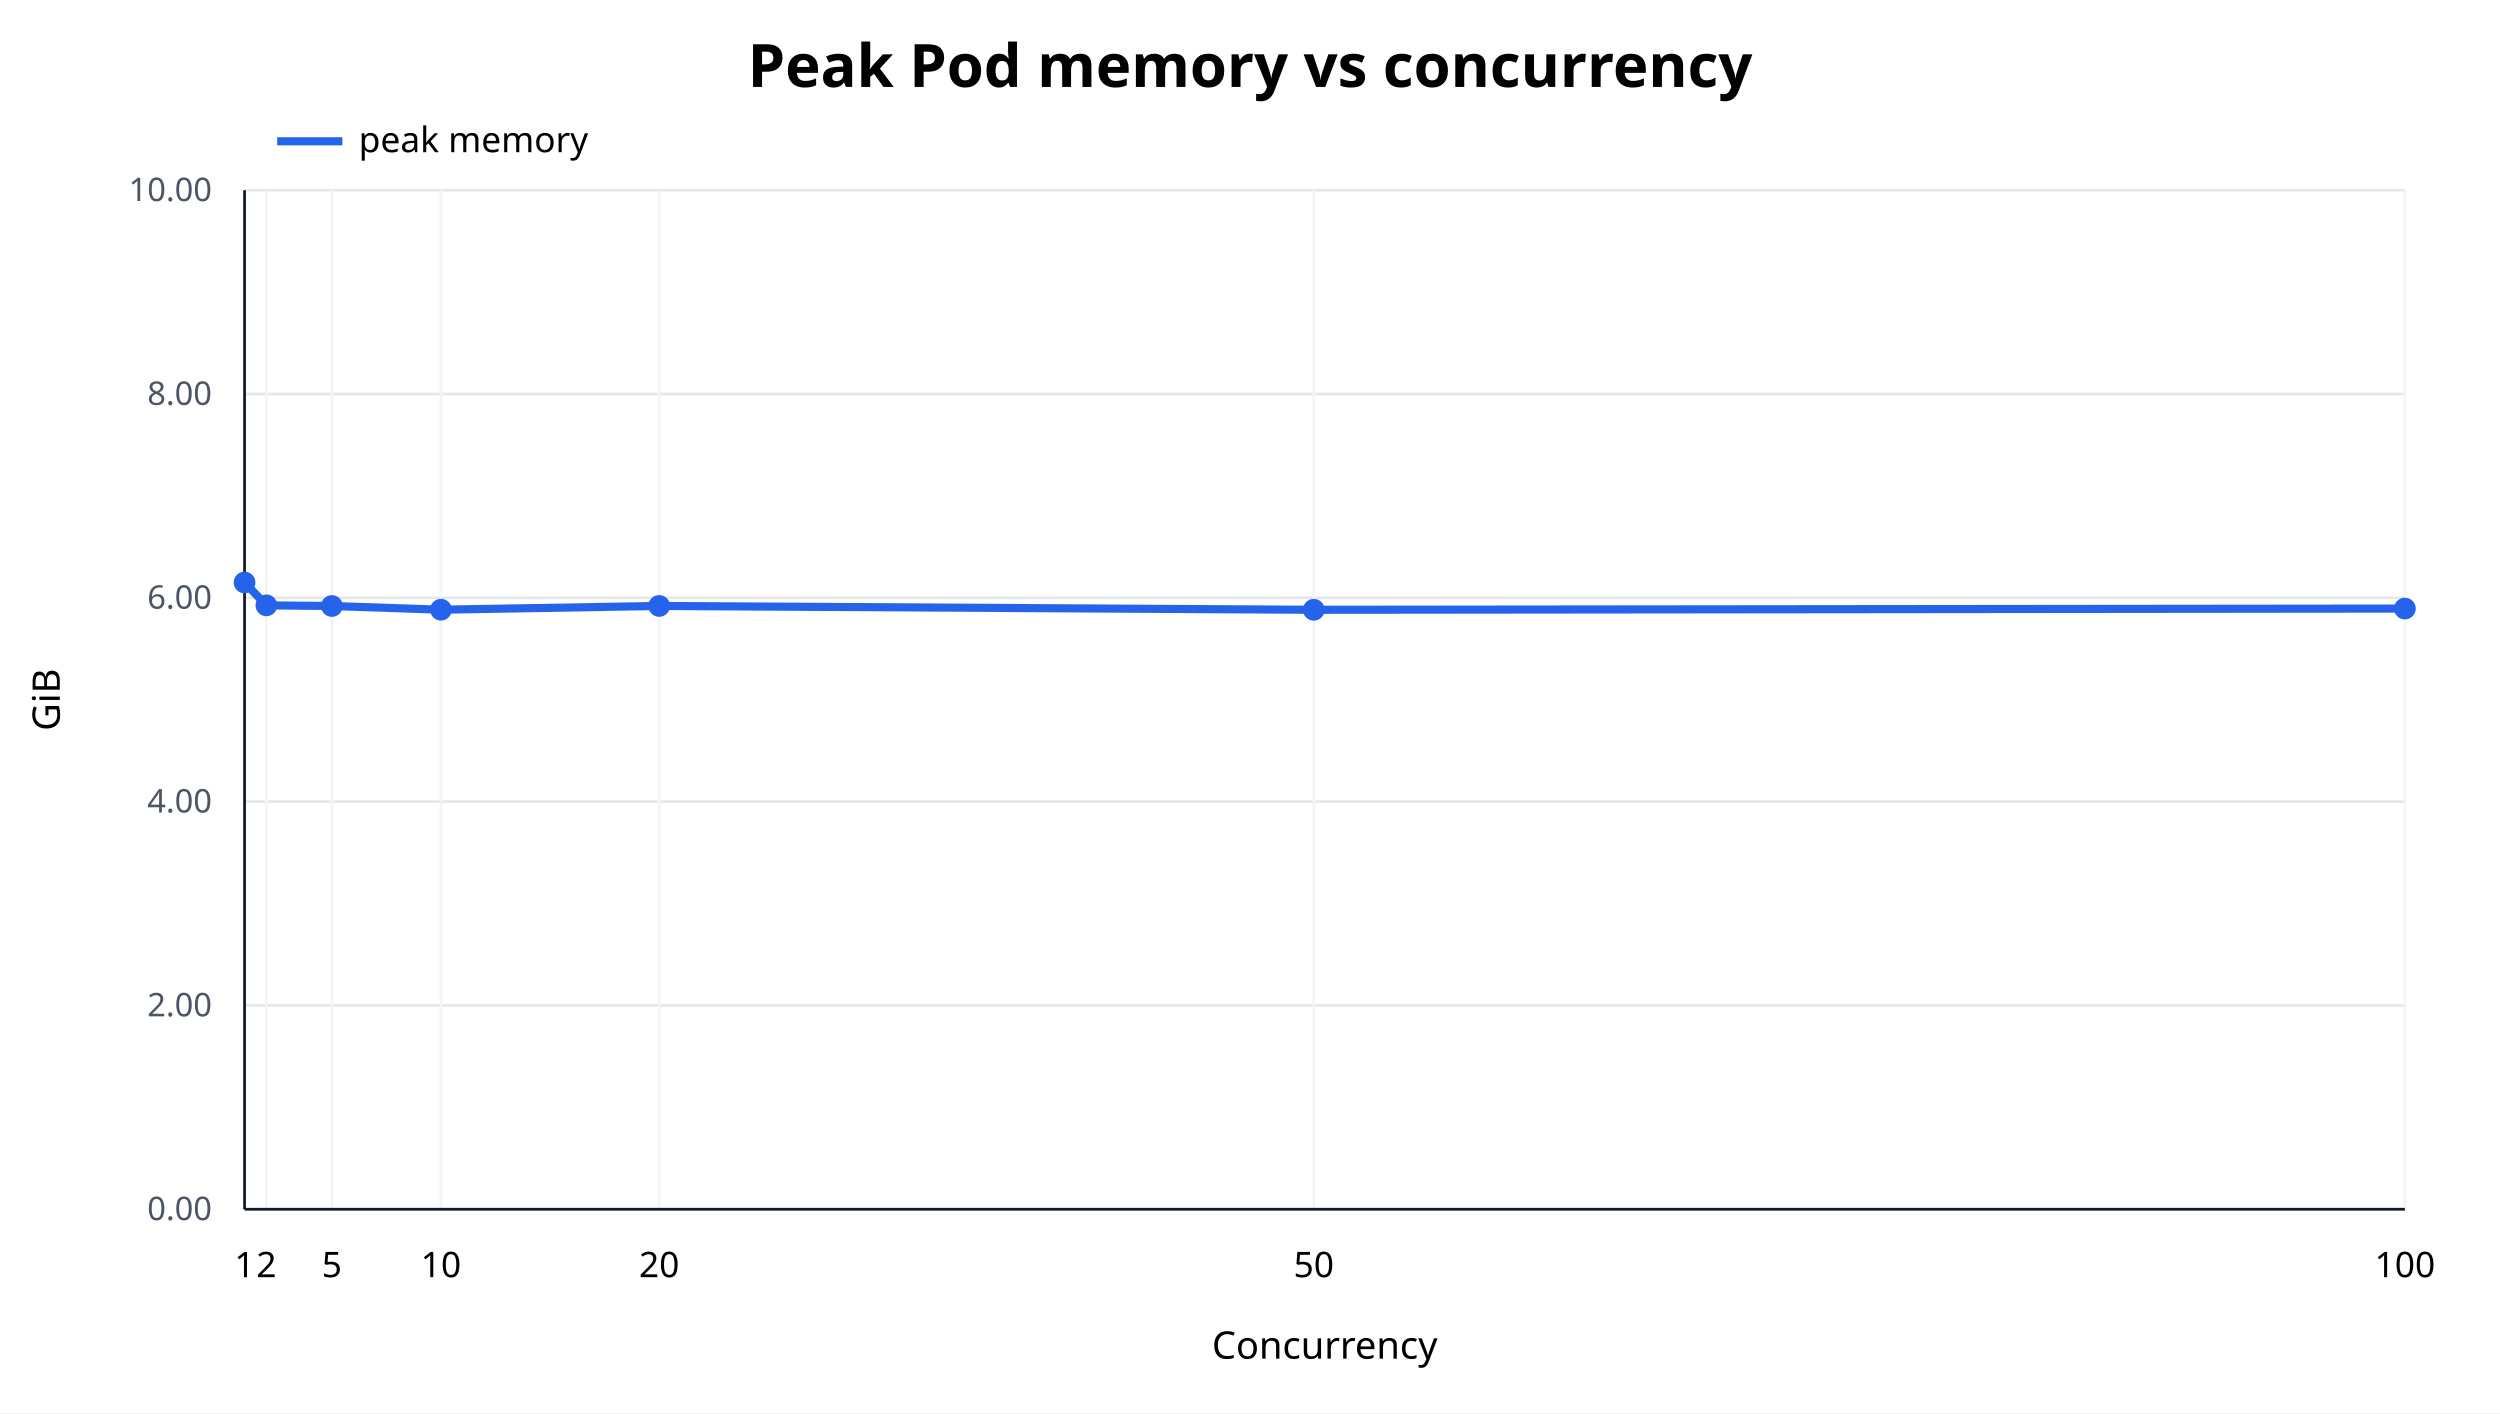
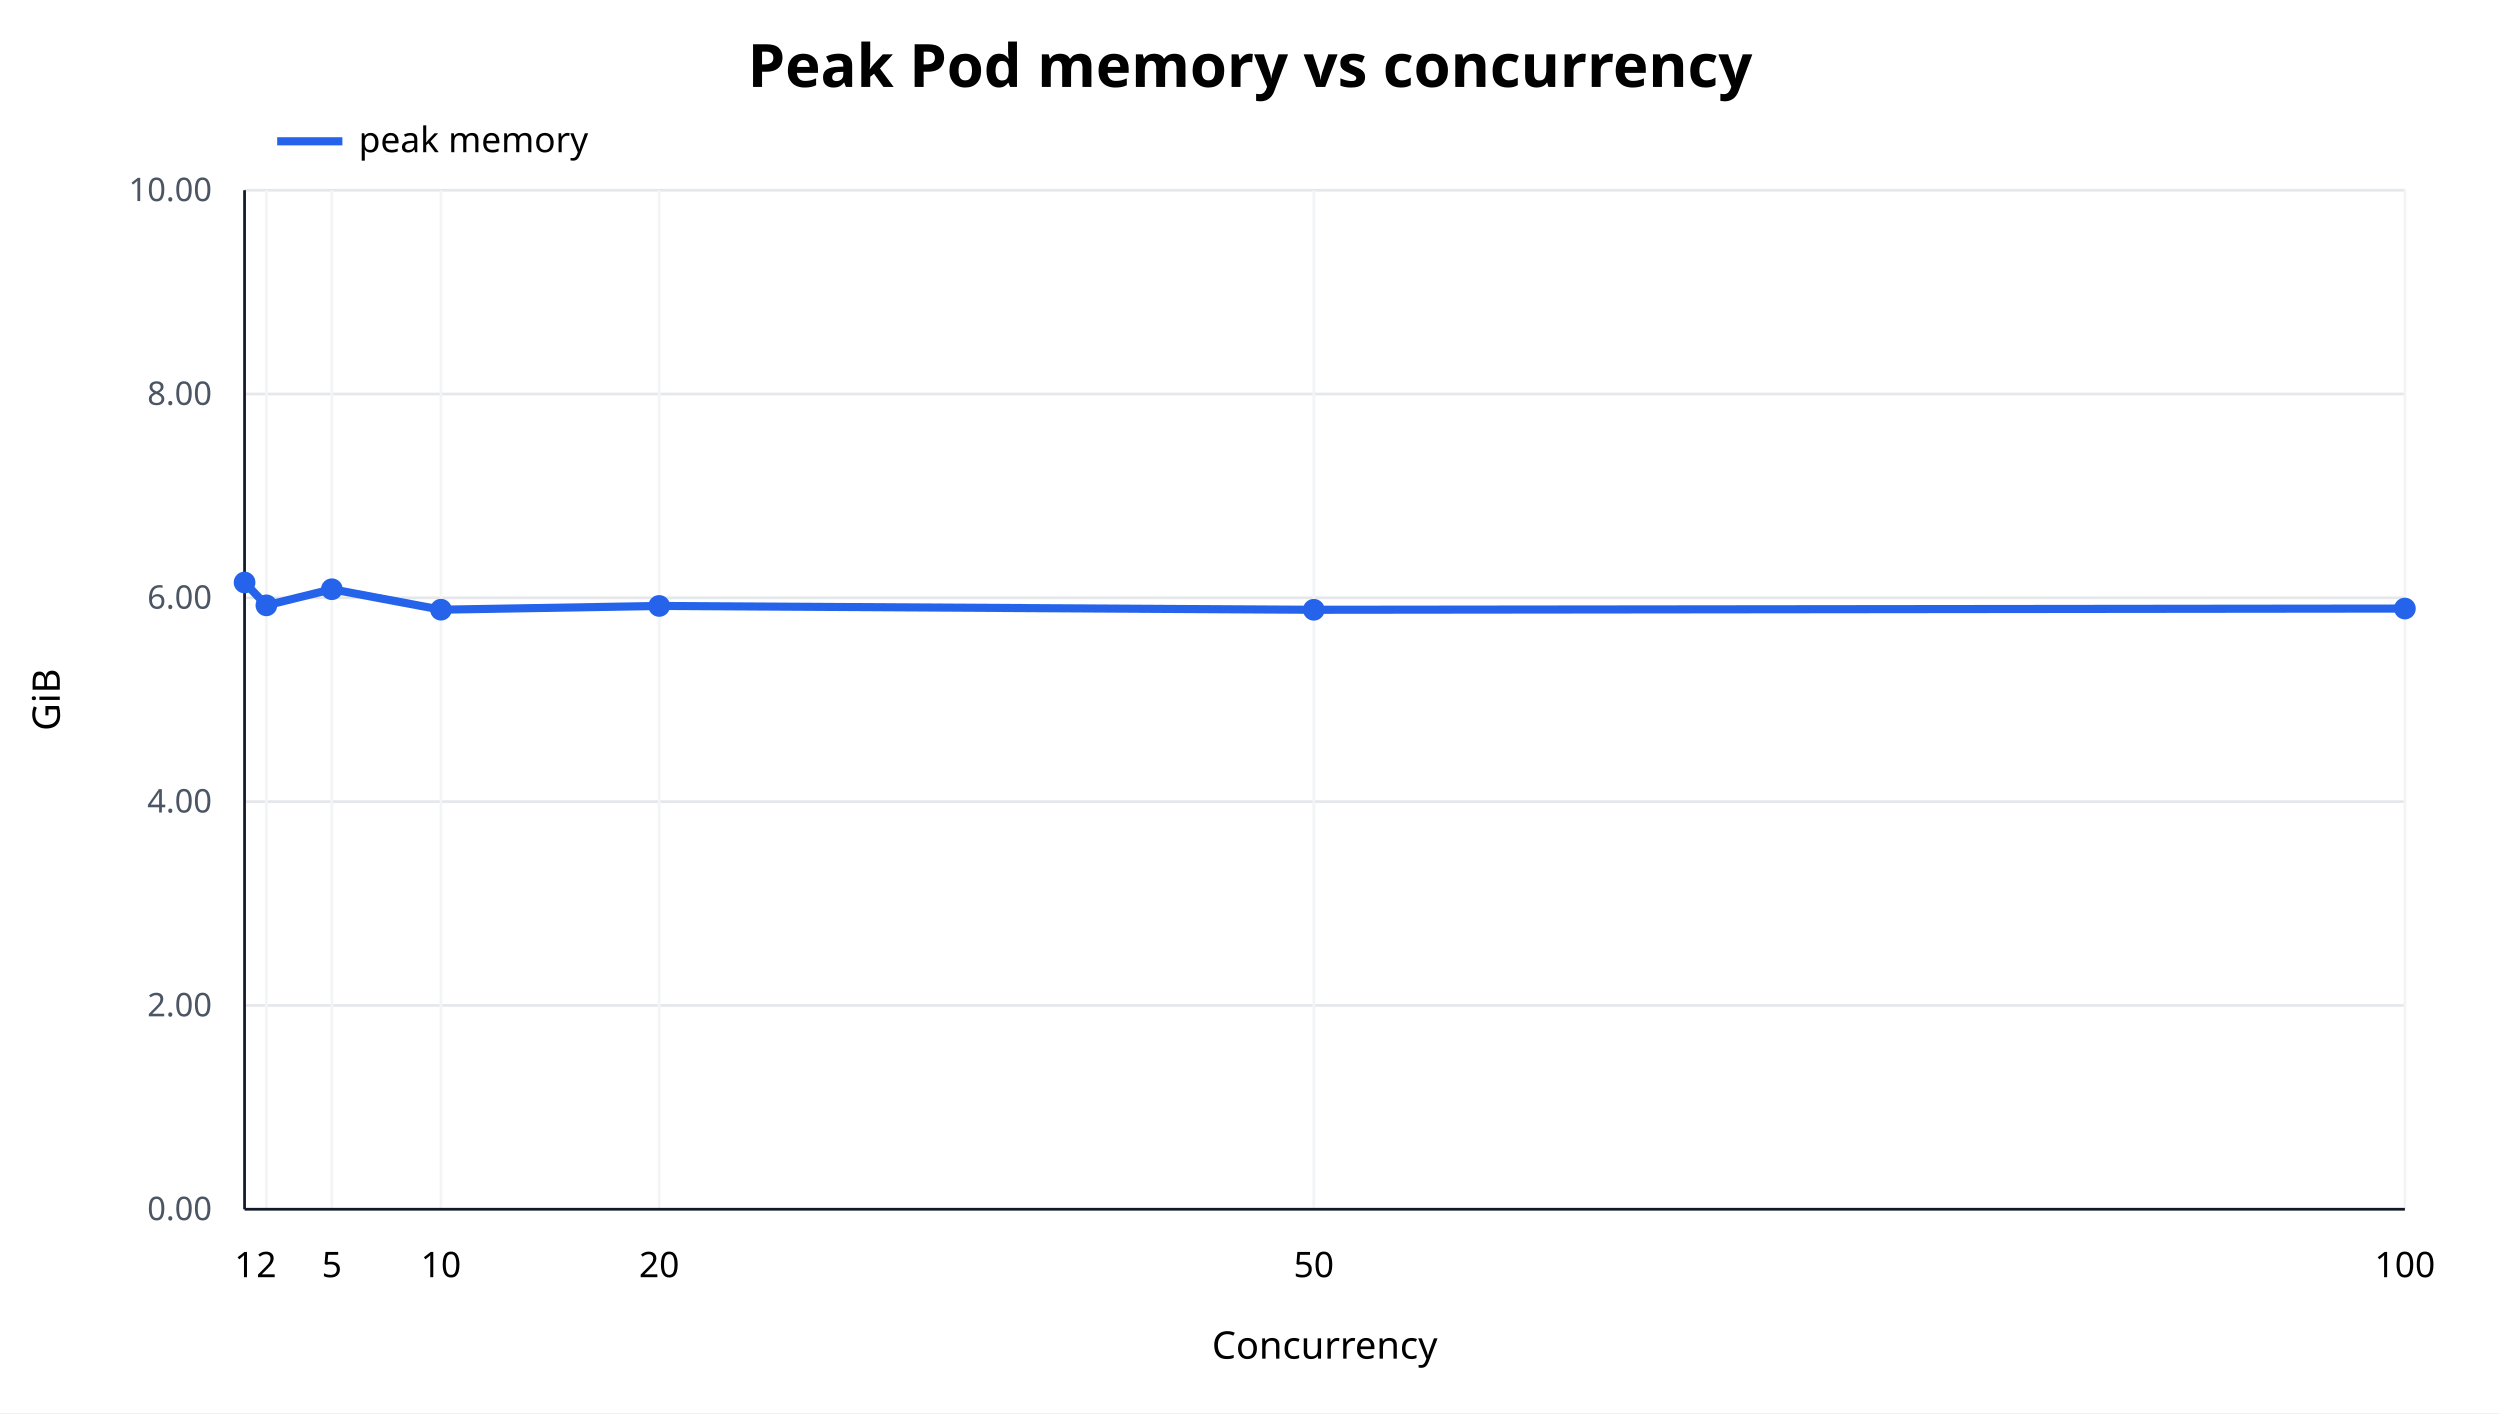
<svg xmlns="http://www.w3.org/2000/svg" width="920" height="520" viewBox="0 0 920 520">
  <rect width="100%" height="100%" fill="white" />
  <text x="460.0" y="32" text-anchor="middle" font-size="22" font-family="sans-serif" font-weight="600">Peak Pod memory vs concurrency</text>
  <line x1="90" y1="445.00" x2="885" y2="445.00" stroke="#e5e7eb" />
  <text x="78" y="449.00" text-anchor="end" font-size="12" font-family="sans-serif" fill="#4b5563">0.00</text>
  <line x1="90" y1="370.00" x2="885" y2="370.00" stroke="#e5e7eb" />
  <text x="78" y="374.00" text-anchor="end" font-size="12" font-family="sans-serif" fill="#4b5563">2.00</text>
  <line x1="90" y1="295.00" x2="885" y2="295.00" stroke="#e5e7eb" />
  <text x="78" y="299.00" text-anchor="end" font-size="12" font-family="sans-serif" fill="#4b5563">4.00</text>
  <line x1="90" y1="220.00" x2="885" y2="220.00" stroke="#e5e7eb" />
  <text x="78" y="224.00" text-anchor="end" font-size="12" font-family="sans-serif" fill="#4b5563">6.00</text>
  <line x1="90" y1="145.00" x2="885" y2="145.00" stroke="#e5e7eb" />
  <text x="78" y="149.00" text-anchor="end" font-size="12" font-family="sans-serif" fill="#4b5563">8.00</text>
  <line x1="90" y1="70.00" x2="885" y2="70.00" stroke="#e5e7eb" />
  <text x="78" y="74.00" text-anchor="end" font-size="12" font-family="sans-serif" fill="#4b5563">10.00</text>
  <line x1="90.00" y1="70" x2="90.00" y2="445" stroke="#f3f4f6" />
  <text x="90.00" y="470" text-anchor="middle" font-size="13" font-family="sans-serif">1</text>
  <line x1="98.03" y1="70" x2="98.03" y2="445" stroke="#f3f4f6" />
  <text x="98.03" y="470" text-anchor="middle" font-size="13" font-family="sans-serif">2</text>
  <line x1="122.12" y1="70" x2="122.12" y2="445" stroke="#f3f4f6" />
  <text x="122.12" y="470" text-anchor="middle" font-size="13" font-family="sans-serif">5</text>
  <line x1="162.27" y1="70" x2="162.27" y2="445" stroke="#f3f4f6" />
  <text x="162.27" y="470" text-anchor="middle" font-size="13" font-family="sans-serif">10</text>
  <line x1="242.58" y1="70" x2="242.58" y2="445" stroke="#f3f4f6" />
  <text x="242.58" y="470" text-anchor="middle" font-size="13" font-family="sans-serif">20</text>
  <line x1="483.48" y1="70" x2="483.48" y2="445" stroke="#f3f4f6" />
  <text x="483.48" y="470" text-anchor="middle" font-size="13" font-family="sans-serif">50</text>
  <line x1="885.00" y1="70" x2="885.00" y2="445" stroke="#f3f4f6" />
  <text x="885.00" y="470" text-anchor="middle" font-size="13" font-family="sans-serif">100</text>
  <line x1="90" y1="70" x2="90" y2="445" stroke="#111827" />
  <line x1="90" y1="445" x2="885" y2="445" stroke="#111827" />
  <text x="487.5" y="500" text-anchor="middle" font-size="14" font-family="sans-serif">Concurrency</text>
  <text transform="translate(22 257.5) rotate(-90)" text-anchor="middle" font-size="14" font-family="sans-serif">GiB</text>
-   <polyline points="90.00,214.36 98.03,222.77 122.12,223.01 162.27,224.37 242.58,222.99 483.48,224.40 885.00,223.95" fill="none" stroke="#2563eb" stroke-width="3" />
+   <polyline points="90.00,214.36 98.03,222.77 122.12,216.84 162.27,224.37 242.58,222.99 483.48,224.40 885.00,223.95" fill="none" stroke="#2563eb" stroke-width="3" />
  <circle cx="90.00" cy="214.36" r="4" fill="#2563eb" />
  <circle cx="98.03" cy="222.77" r="4" fill="#2563eb" />
-   <circle cx="122.12" cy="223.01" r="4" fill="#2563eb" />
+   <circle cx="122.12" cy="216.84" r="4" fill="#2563eb" />
  <circle cx="162.27" cy="224.37" r="4" fill="#2563eb" />
  <circle cx="242.58" cy="222.99" r="4" fill="#2563eb" />
  <circle cx="483.48" cy="224.40" r="4" fill="#2563eb" />
  <circle cx="885.00" cy="223.95" r="4" fill="#2563eb" />
  <line x1="102" y1="52" x2="126" y2="52" stroke="#2563eb" stroke-width="3" />
  <text x="132" y="56" font-size="13" font-family="sans-serif">peak memory</text>
</svg>
